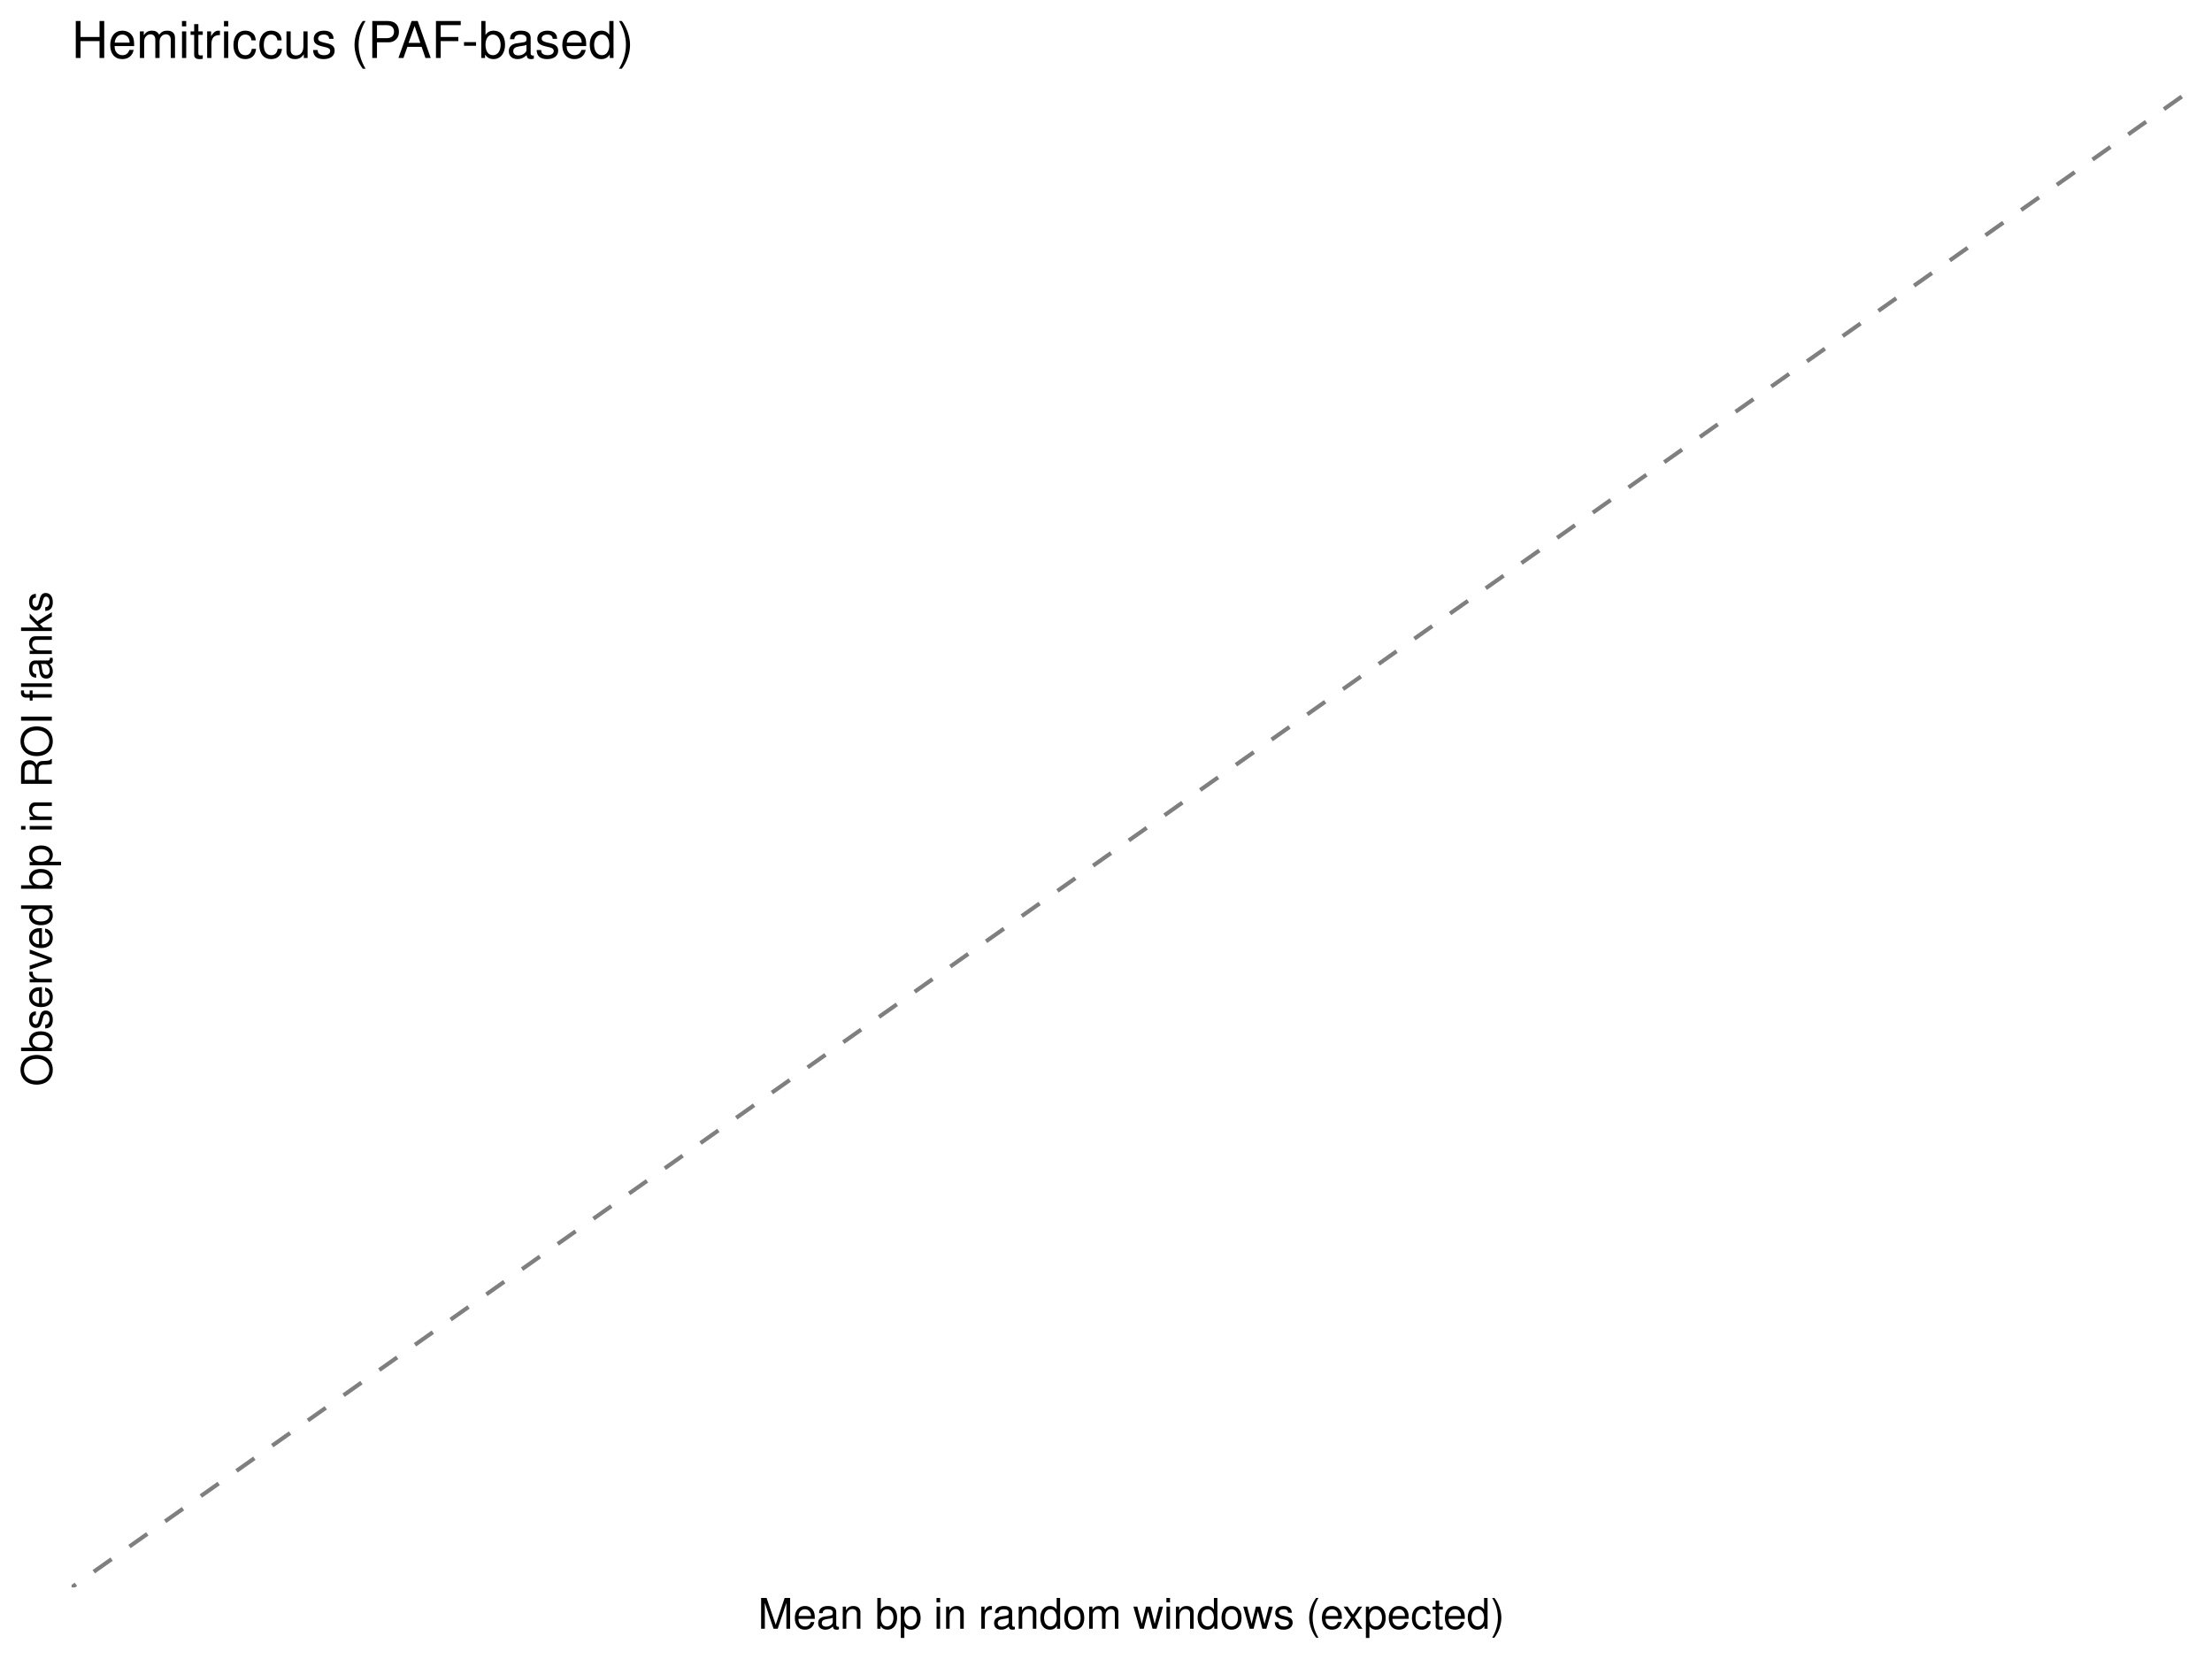
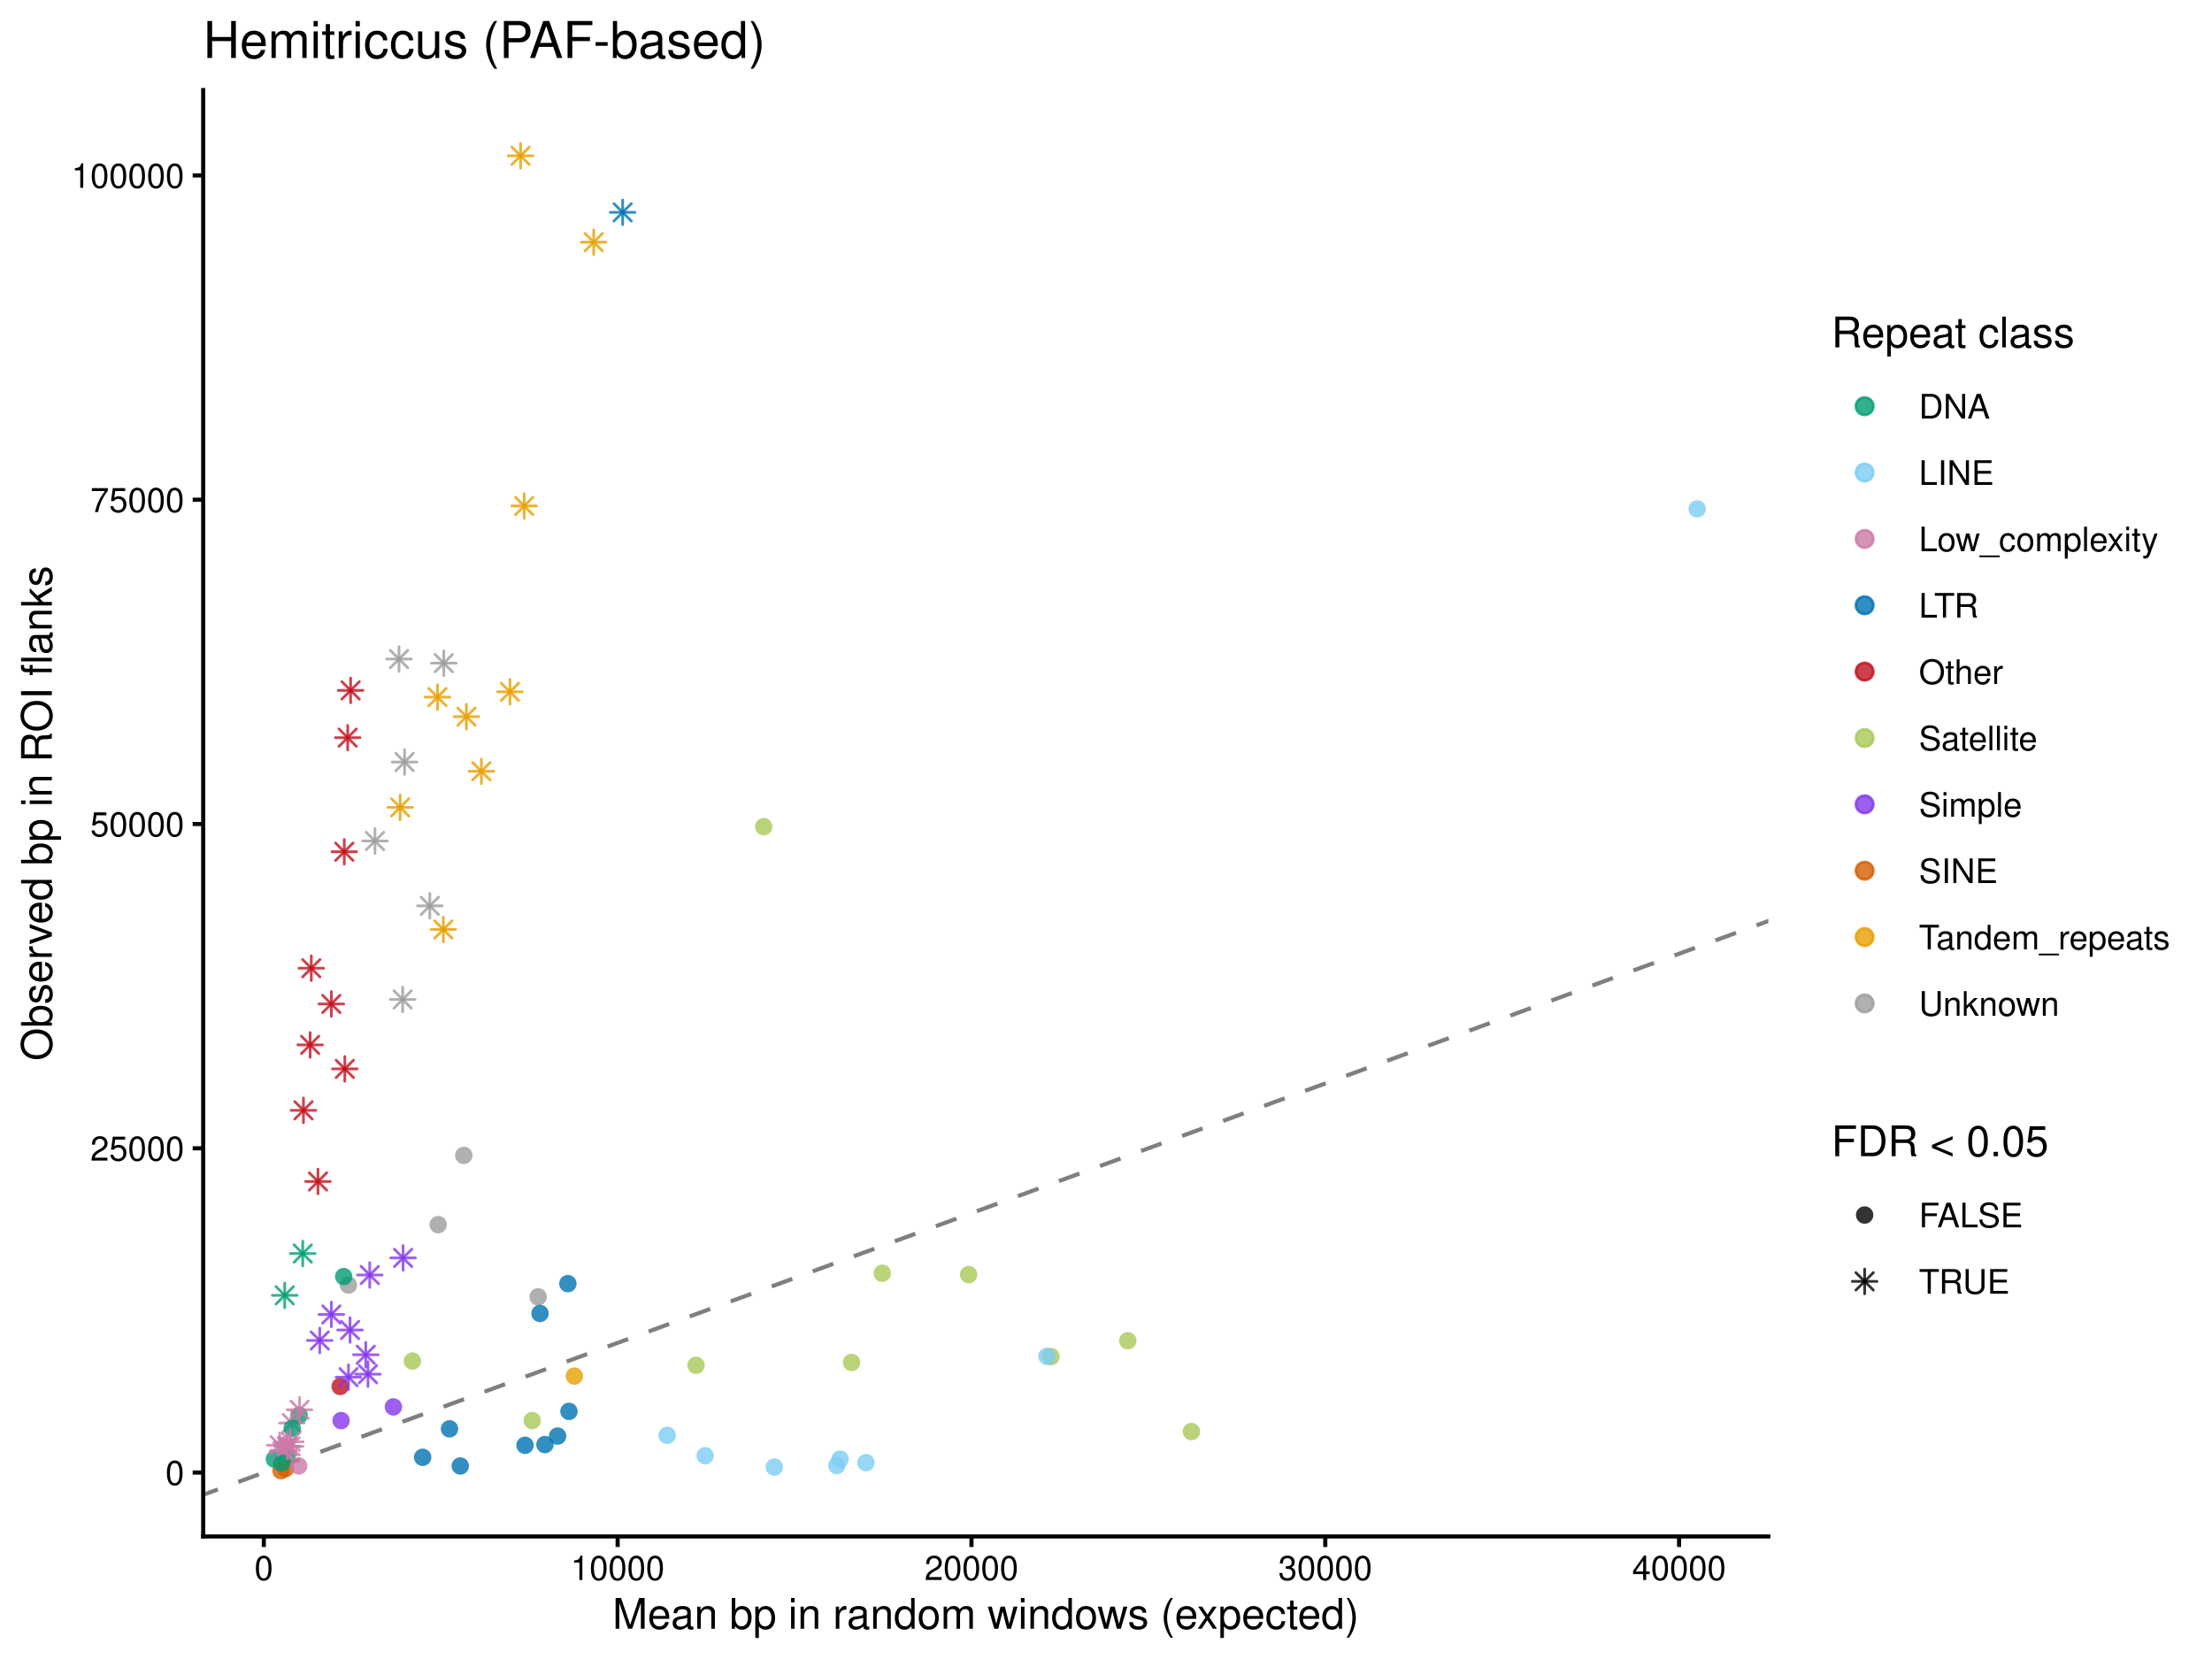
<svg xmlns="http://www.w3.org/2000/svg" width="576.00pt" height="432.00pt" viewBox="0 0 576.00 432.00">
  <g class="svglite">
    <defs>
      <style type="text/css">
    .svglite line, .svglite polyline, .svglite polygon, .svglite path, .svglite rect, .svglite circle {
      fill: none;
      stroke: #000000;
      stroke-linecap: round;
      stroke-linejoin: round;
      stroke-miterlimit: 10.00;
    }
    .svglite text {
      white-space: pre;
    }
    .svglite g.glyphgroup path {
      fill: inherit;
      stroke: none;
    }
  </style>
    </defs>
    <rect width="100%" height="100%" style="stroke: none; fill: #FFFFFF;" />
    <defs>
      <clipPath id="cpMC4wMHw1NzYuMDB8MC4wMHw0MzIuMDA=">
        <rect x="0.00" y="0.00" width="576.00" height="432.00" />
      </clipPath>
    </defs>
    <g clip-path="url(#cpMC4wMHw1NzYuMDB8MC4wMHw0MzIuMDA=)">
      <rect x="0.00" y="0.00" width="576.00" height="432.00" style="stroke-width: 1.07; stroke: #FFFFFF; fill: #FFFFFF;" />
    </g>
    <defs>
-       <clipPath id="cpMTguNjR8NTcwLjUyfDIzLjQ1fDQxMy4zNg==">
-         <rect x="18.64" y="23.45" width="551.88" height="389.91" />
+       <clipPath id="cpNTIuOTF8NDYwLjQ3fDIzLjQ1fDQwMC4wOQ==">
+         <rect x="52.91" y="23.45" width="407.56" height="376.64" />
      </clipPath>
    </defs>
-     <g clip-path="url(#cpMTguNjR8NTcwLjUyfDIzLjQ1fDQxMy4zNg==)">
-       <rect x="18.64" y="23.45" width="551.88" height="389.91" style="stroke-width: 1.07; stroke: none; fill: #FFFFFF;" />
-       <line x1="-533.25" y1="803.27" x2="1122.40" y2="-366.46" style="stroke-width: 1.07; stroke: #7F7F7F; stroke-dasharray: 5.69,5.69; stroke-linecap: butt;" />
+     <g clip-path="url(#cpNTIuOTF8NDYwLjQ3fDIzLjQ1fDQwMC4wOQ==)">
+       <rect x="52.91" y="23.45" width="407.56" height="376.64" style="stroke-width: 1.07; stroke: none; fill: #FFFFFF;" />
+       <line x1="-354.64" y1="538.65" x2="868.02" y2="90.42" style="stroke-width: 1.07; stroke: #7F7F7F; stroke-dasharray: 5.69,5.69; stroke-linecap: butt;" />
+       <circle cx="77.89" cy="368.55" r="2.27" style="stroke-width: 0.71; stroke: none; fill: #009E73; fill-opacity: 0.80;" />
+       <circle cx="225.50" cy="380.88" r="2.27" style="stroke-width: 0.71; stroke: none; fill: #7CCDF4; fill-opacity: 0.80;" />
+       <circle cx="136.72" cy="376.35" r="2.27" style="stroke-width: 0.71; stroke: none; fill: #0072B2; fill-opacity: 0.80;" />
+       <line x1="73.71" y1="372.82" x2="78.26" y2="368.27" style="stroke-width: 0.71; stroke: #CC79A7; stroke-opacity: 0.80;" />
+       <line x1="73.71" y1="368.27" x2="78.26" y2="372.82" style="stroke-width: 0.71; stroke: #CC79A7; stroke-opacity: 0.80;" />
+       <line x1="72.77" y1="370.54" x2="79.21" y2="370.54" style="stroke-width: 0.71; stroke: #CC79A7; stroke-opacity: 0.80;" />
+       <line x1="75.99" y1="373.76" x2="75.99" y2="367.32" style="stroke-width: 0.71; stroke: #CC79A7; stroke-opacity: 0.80;" />
+       <line x1="88.26" y1="194.36" x2="92.81" y2="189.81" style="stroke-width: 0.71; stroke: #C1121F; stroke-opacity: 0.80;" />
+       <line x1="88.26" y1="189.81" x2="92.81" y2="194.36" style="stroke-width: 0.71; stroke: #C1121F; stroke-opacity: 0.80;" />
+       <line x1="87.32" y1="192.09" x2="93.75" y2="192.09" style="stroke-width: 0.71; stroke: #C1121F; stroke-opacity: 0.80;" />
+       <line x1="90.54" y1="195.30" x2="90.54" y2="188.87" style="stroke-width: 0.71; stroke: #C1121F; stroke-opacity: 0.80;" />
+       <circle cx="273.68" cy="353.25" r="2.27" style="stroke-width: 0.71; stroke: none; fill: #A7C957; fill-opacity: 0.80;" />
+       <line x1="94.01" y1="334.28" x2="98.56" y2="329.73" style="stroke-width: 0.71; stroke: #8338EC; stroke-opacity: 0.80;" />
+       <line x1="94.01" y1="329.73" x2="98.56" y2="334.28" style="stroke-width: 0.71; stroke: #8338EC; stroke-opacity: 0.80;" />
+       <line x1="93.06" y1="332.01" x2="99.50" y2="332.01" style="stroke-width: 0.71; stroke: #8338EC; stroke-opacity: 0.80;" />
+       <line x1="96.28" y1="335.23" x2="96.28" y2="328.79" style="stroke-width: 0.71; stroke: #8338EC; stroke-opacity: 0.80;" />
+       <line x1="133.29" y1="42.85" x2="137.84" y2="38.30" style="stroke-width: 0.71; stroke: #E69F00; stroke-opacity: 0.80;" />
+       <line x1="133.29" y1="38.30" x2="137.84" y2="42.85" style="stroke-width: 0.71; stroke: #E69F00; stroke-opacity: 0.80;" />
+       <line x1="132.35" y1="40.57" x2="138.78" y2="40.57" style="stroke-width: 0.71; stroke: #E69F00; stroke-opacity: 0.80;" />
+       <line x1="135.56" y1="43.79" x2="135.56" y2="37.35" style="stroke-width: 0.71; stroke: #E69F00; stroke-opacity: 0.80;" />
+       <line x1="109.64" y1="238.16" x2="114.19" y2="233.61" style="stroke-width: 0.71; stroke: #9B9C9B; stroke-opacity: 0.80;" />
+       <line x1="109.64" y1="233.61" x2="114.19" y2="238.16" style="stroke-width: 0.71; stroke: #9B9C9B; stroke-opacity: 0.80;" />
+       <line x1="108.70" y1="235.89" x2="115.13" y2="235.89" style="stroke-width: 0.71; stroke: #9B9C9B; stroke-opacity: 0.80;" />
+       <line x1="111.92" y1="239.10" x2="111.92" y2="232.67" style="stroke-width: 0.71; stroke: #9B9C9B; stroke-opacity: 0.80;" />
+       <circle cx="71.44" cy="379.95" r="2.27" style="stroke-width: 0.71; stroke: none; fill: #009E73; fill-opacity: 0.80;" />
+       <circle cx="173.72" cy="373.77" r="2.27" style="stroke-width: 0.71; stroke: none; fill: #7CCDF4; fill-opacity: 0.80;" />
+       <circle cx="117.05" cy="372.07" r="2.27" style="stroke-width: 0.71; stroke: none; fill: #0072B2; fill-opacity: 0.80;" />
+       <line x1="71.25" y1="380.17" x2="75.79" y2="375.62" style="stroke-width: 0.71; stroke: #CC79A7; stroke-opacity: 0.80;" />
+       <line x1="71.25" y1="375.62" x2="75.79" y2="380.17" style="stroke-width: 0.71; stroke: #CC79A7; stroke-opacity: 0.80;" />
+       <line x1="70.30" y1="377.89" x2="76.74" y2="377.89" style="stroke-width: 0.71; stroke: #CC79A7; stroke-opacity: 0.80;" />
+       <line x1="73.52" y1="381.11" x2="73.52" y2="374.68" style="stroke-width: 0.71; stroke: #CC79A7; stroke-opacity: 0.80;" />
+       <line x1="78.48" y1="274.36" x2="83.03" y2="269.81" style="stroke-width: 0.71; stroke: #C1121F; stroke-opacity: 0.80;" />
+       <line x1="78.48" y1="269.81" x2="83.03" y2="274.36" style="stroke-width: 0.71; stroke: #C1121F; stroke-opacity: 0.80;" />
+       <line x1="77.54" y1="272.09" x2="83.97" y2="272.09" style="stroke-width: 0.71; stroke: #C1121F; stroke-opacity: 0.80;" />
+       <line x1="80.76" y1="275.31" x2="80.76" y2="268.87" style="stroke-width: 0.71; stroke: #C1121F; stroke-opacity: 0.80;" />
+       <circle cx="181.24" cy="355.52" r="2.27" style="stroke-width: 0.71; stroke: none; fill: #A7C957; fill-opacity: 0.80;" />
+       <line x1="84.01" y1="344.56" x2="88.56" y2="340.01" style="stroke-width: 0.71; stroke: #8338EC; stroke-opacity: 0.80;" />
+       <line x1="84.01" y1="340.01" x2="88.56" y2="344.56" style="stroke-width: 0.71; stroke: #8338EC; stroke-opacity: 0.80;" />
+       <line x1="83.07" y1="342.29" x2="89.50" y2="342.29" style="stroke-width: 0.71; stroke: #8338EC; stroke-opacity: 0.80;" />
+       <line x1="86.28" y1="345.50" x2="86.28" y2="339.07" style="stroke-width: 0.71; stroke: #8338EC; stroke-opacity: 0.80;" />
+       <line x1="111.64" y1="183.80" x2="116.19" y2="179.25" style="stroke-width: 0.71; stroke: #E69F00; stroke-opacity: 0.80;" />
+       <line x1="111.64" y1="179.25" x2="116.19" y2="183.80" style="stroke-width: 0.71; stroke: #E69F00; stroke-opacity: 0.80;" />
+       <line x1="110.70" y1="181.52" x2="117.13" y2="181.52" style="stroke-width: 0.71; stroke: #E69F00; stroke-opacity: 0.80;" />
+       <line x1="113.92" y1="184.74" x2="113.92" y2="178.31" style="stroke-width: 0.71; stroke: #E69F00; stroke-opacity: 0.80;" />
+       <circle cx="90.73" cy="334.62" r="2.27" style="stroke-width: 0.71; stroke: none; fill: #9B9C9B; fill-opacity: 0.80;" />
+       <circle cx="76.08" cy="371.91" r="2.27" style="stroke-width: 0.71; stroke: none; fill: #009E73; fill-opacity: 0.80;" />
+       <circle cx="217.90" cy="381.63" r="2.27" style="stroke-width: 0.71; stroke: none; fill: #7CCDF4; fill-opacity: 0.80;" />
+       <circle cx="145.20" cy="373.95" r="2.27" style="stroke-width: 0.71; stroke: none; fill: #0072B2; fill-opacity: 0.80;" />
+       <line x1="73.43" y1="377.71" x2="77.98" y2="373.16" style="stroke-width: 0.71; stroke: #CC79A7; stroke-opacity: 0.80;" />
+       <line x1="73.43" y1="373.16" x2="77.98" y2="377.71" style="stroke-width: 0.71; stroke: #CC79A7; stroke-opacity: 0.80;" />
+       <line x1="72.49" y1="375.43" x2="78.93" y2="375.43" style="stroke-width: 0.71; stroke: #CC79A7; stroke-opacity: 0.80;" />
+       <line x1="75.71" y1="378.65" x2="75.71" y2="372.21" style="stroke-width: 0.71; stroke: #CC79A7; stroke-opacity: 0.80;" />
+       <line x1="87.38" y1="224.07" x2="91.93" y2="219.52" style="stroke-width: 0.71; stroke: #C1121F; stroke-opacity: 0.80;" />
+       <line x1="87.38" y1="219.52" x2="91.93" y2="224.07" style="stroke-width: 0.71; stroke: #C1121F; stroke-opacity: 0.80;" />
+       <line x1="86.44" y1="221.79" x2="92.87" y2="221.79" style="stroke-width: 0.71; stroke: #C1121F; stroke-opacity: 0.80;" />
+       <line x1="89.65" y1="225.01" x2="89.65" y2="218.58" style="stroke-width: 0.71; stroke: #C1121F; stroke-opacity: 0.80;" />
+       <circle cx="252.23" cy="331.90" r="2.27" style="stroke-width: 0.71; stroke: none; fill: #A7C957; fill-opacity: 0.80;" />
+       <line x1="92.97" y1="355.05" x2="97.52" y2="350.50" style="stroke-width: 0.71; stroke: #8338EC; stroke-opacity: 0.80;" />
+       <line x1="92.97" y1="350.50" x2="97.52" y2="355.05" style="stroke-width: 0.71; stroke: #8338EC; stroke-opacity: 0.80;" />
+       <line x1="92.03" y1="352.77" x2="98.46" y2="352.77" style="stroke-width: 0.71; stroke: #8338EC; stroke-opacity: 0.80;" />
+       <line x1="95.24" y1="355.99" x2="95.24" y2="349.56" style="stroke-width: 0.71; stroke: #8338EC; stroke-opacity: 0.80;" />
+       <line x1="130.51" y1="182.42" x2="135.06" y2="177.87" style="stroke-width: 0.71; stroke: #E69F00; stroke-opacity: 0.80;" />
+       <line x1="130.51" y1="177.87" x2="135.06" y2="182.42" style="stroke-width: 0.71; stroke: #E69F00; stroke-opacity: 0.80;" />
+       <line x1="129.57" y1="180.14" x2="136.01" y2="180.14" style="stroke-width: 0.71; stroke: #E69F00; stroke-opacity: 0.80;" />
+       <line x1="132.79" y1="183.36" x2="132.79" y2="176.92" style="stroke-width: 0.71; stroke: #E69F00; stroke-opacity: 0.80;" />
+       <line x1="95.37" y1="221.26" x2="99.92" y2="216.72" style="stroke-width: 0.71; stroke: #9B9C9B; stroke-opacity: 0.80;" />
+       <line x1="95.37" y1="216.72" x2="99.92" y2="221.26" style="stroke-width: 0.71; stroke: #9B9C9B; stroke-opacity: 0.80;" />
+       <line x1="94.43" y1="218.99" x2="100.86" y2="218.99" style="stroke-width: 0.71; stroke: #9B9C9B; stroke-opacity: 0.80;" />
+       <line x1="97.65" y1="222.21" x2="97.65" y2="215.77" style="stroke-width: 0.71; stroke: #9B9C9B; stroke-opacity: 0.80;" />
+       <circle cx="110.06" cy="379.48" r="2.27" style="stroke-width: 0.71; stroke: none; fill: #0072B2; fill-opacity: 0.80;" />
+       <line x1="70.55" y1="378.61" x2="75.10" y2="374.06" style="stroke-width: 0.71; stroke: #CC79A7; stroke-opacity: 0.80;" />
+       <line x1="70.55" y1="374.06" x2="75.10" y2="378.61" style="stroke-width: 0.71; stroke: #CC79A7; stroke-opacity: 0.80;" />
+       <line x1="69.61" y1="376.34" x2="76.04" y2="376.34" style="stroke-width: 0.71; stroke: #CC79A7; stroke-opacity: 0.80;" />
+       <line x1="72.82" y1="379.55" x2="72.82" y2="373.12" style="stroke-width: 0.71; stroke: #CC79A7; stroke-opacity: 0.80;" />
+       <line x1="76.75" y1="291.40" x2="81.30" y2="286.85" style="stroke-width: 0.71; stroke: #C1121F; stroke-opacity: 0.80;" />
+       <line x1="76.75" y1="286.85" x2="81.30" y2="291.40" style="stroke-width: 0.71; stroke: #C1121F; stroke-opacity: 0.80;" />
+       <line x1="75.81" y1="289.13" x2="82.24" y2="289.13" style="stroke-width: 0.71; stroke: #C1121F; stroke-opacity: 0.80;" />
+       <line x1="79.02" y1="292.35" x2="79.02" y2="285.91" style="stroke-width: 0.71; stroke: #C1121F; stroke-opacity: 0.80;" />
+       <circle cx="107.38" cy="354.42" r="2.27" style="stroke-width: 0.71; stroke: none; fill: #A7C957; fill-opacity: 0.80;" />
+       <line x1="80.98" y1="351.33" x2="85.53" y2="346.78" style="stroke-width: 0.71; stroke: #8338EC; stroke-opacity: 0.80;" />
+       <line x1="80.98" y1="346.78" x2="85.53" y2="351.33" style="stroke-width: 0.71; stroke: #8338EC; stroke-opacity: 0.80;" />
+       <line x1="80.04" y1="349.06" x2="86.47" y2="349.06" style="stroke-width: 0.71; stroke: #8338EC; stroke-opacity: 0.80;" />
+       <line x1="83.26" y1="352.28" x2="83.26" y2="345.84" style="stroke-width: 0.71; stroke: #8338EC; stroke-opacity: 0.80;" />
+       <line x1="101.92" y1="212.52" x2="106.47" y2="207.97" style="stroke-width: 0.71; stroke: #E69F00; stroke-opacity: 0.80;" />
+       <line x1="101.92" y1="207.97" x2="106.47" y2="212.52" style="stroke-width: 0.71; stroke: #E69F00; stroke-opacity: 0.80;" />
+       <line x1="100.98" y1="210.25" x2="107.41" y2="210.25" style="stroke-width: 0.71; stroke: #E69F00; stroke-opacity: 0.80;" />
+       <line x1="104.19" y1="213.47" x2="104.19" y2="207.03" style="stroke-width: 0.71; stroke: #E69F00; stroke-opacity: 0.80;" />
+       <circle cx="120.77" cy="300.86" r="2.27" style="stroke-width: 0.71; stroke: none; fill: #9B9C9B; fill-opacity: 0.80;" />
+       <circle cx="74.71" cy="379.29" r="2.27" style="stroke-width: 0.71; stroke: none; fill: #009E73; fill-opacity: 0.80;" />
+       <circle cx="218.76" cy="379.95" r="2.27" style="stroke-width: 0.71; stroke: none; fill: #7CCDF4; fill-opacity: 0.80;" />
+       <circle cx="148.16" cy="367.52" r="2.27" style="stroke-width: 0.71; stroke: none; fill: #0072B2; fill-opacity: 0.80;" />
+       <line x1="73.40" y1="378.92" x2="77.95" y2="374.37" style="stroke-width: 0.71; stroke: #CC79A7; stroke-opacity: 0.80;" />
+       <line x1="73.40" y1="374.37" x2="77.95" y2="378.92" style="stroke-width: 0.71; stroke: #CC79A7; stroke-opacity: 0.80;" />
+       <line x1="72.46" y1="376.64" x2="78.89" y2="376.64" style="stroke-width: 0.71; stroke: #CC79A7; stroke-opacity: 0.80;" />
+       <line x1="75.67" y1="379.86" x2="75.67" y2="373.42" style="stroke-width: 0.71; stroke: #CC79A7; stroke-opacity: 0.80;" />
+       <line x1="89.03" y1="182.05" x2="93.58" y2="177.50" style="stroke-width: 0.71; stroke: #C1121F; stroke-opacity: 0.80;" />
+       <line x1="89.03" y1="177.50" x2="93.58" y2="182.05" style="stroke-width: 0.71; stroke: #C1121F; stroke-opacity: 0.80;" />
+       <line x1="88.08" y1="179.78" x2="94.52" y2="179.78" style="stroke-width: 0.71; stroke: #C1121F; stroke-opacity: 0.80;" />
+       <line x1="91.30" y1="182.99" x2="91.30" y2="176.56" style="stroke-width: 0.71; stroke: #C1121F; stroke-opacity: 0.80;" />
+       <circle cx="293.68" cy="349.12" r="2.27" style="stroke-width: 0.71; stroke: none; fill: #A7C957; fill-opacity: 0.80;" />
+       <line x1="93.55" y1="360.11" x2="98.10" y2="355.56" style="stroke-width: 0.71; stroke: #8338EC; stroke-opacity: 0.80;" />
+       <line x1="93.55" y1="355.56" x2="98.10" y2="360.11" style="stroke-width: 0.71; stroke: #8338EC; stroke-opacity: 0.80;" />
+       <line x1="92.60" y1="357.83" x2="99.04" y2="357.83" style="stroke-width: 0.71; stroke: #8338EC; stroke-opacity: 0.80;" />
+       <line x1="95.82" y1="361.05" x2="95.82" y2="354.61" style="stroke-width: 0.71; stroke: #8338EC; stroke-opacity: 0.80;" />
+       <line x1="134.23" y1="134.03" x2="138.78" y2="129.48" style="stroke-width: 0.71; stroke: #E69F00; stroke-opacity: 0.80;" />
+       <line x1="134.23" y1="129.48" x2="138.78" y2="134.03" style="stroke-width: 0.71; stroke: #E69F00; stroke-opacity: 0.80;" />
+       <line x1="133.28" y1="131.75" x2="139.72" y2="131.75" style="stroke-width: 0.71; stroke: #E69F00; stroke-opacity: 0.80;" />
+       <line x1="136.50" y1="134.97" x2="136.50" y2="128.54" style="stroke-width: 0.71; stroke: #E69F00; stroke-opacity: 0.80;" />
+       <line x1="102.57" y1="262.54" x2="107.12" y2="257.99" style="stroke-width: 0.71; stroke: #9B9C9B; stroke-opacity: 0.80;" />
+       <line x1="102.57" y1="257.99" x2="107.12" y2="262.54" style="stroke-width: 0.71; stroke: #9B9C9B; stroke-opacity: 0.80;" />
+       <line x1="101.63" y1="260.26" x2="108.06" y2="260.26" style="stroke-width: 0.71; stroke: #9B9C9B; stroke-opacity: 0.80;" />
+       <line x1="104.85" y1="263.48" x2="104.85" y2="257.05" style="stroke-width: 0.71; stroke: #9B9C9B; stroke-opacity: 0.80;" />
+       <circle cx="89.50" cy="332.42" r="2.27" style="stroke-width: 0.71; stroke: none; fill: #009E73; fill-opacity: 0.80;" />
+       <circle cx="272.62" cy="353.18" r="2.27" style="stroke-width: 0.71; stroke: none; fill: #7CCDF4; fill-opacity: 0.80;" />
+       <circle cx="147.87" cy="334.25" r="2.27" style="stroke-width: 0.71; stroke: none; fill: #0072B2; fill-opacity: 0.80;" />
+       <line x1="75.73" y1="369.37" x2="80.28" y2="364.82" style="stroke-width: 0.71; stroke: #CC79A7; stroke-opacity: 0.80;" />
+       <line x1="75.73" y1="364.82" x2="80.28" y2="369.37" style="stroke-width: 0.71; stroke: #CC79A7; stroke-opacity: 0.80;" />
+       <line x1="74.79" y1="367.10" x2="81.22" y2="367.10" style="stroke-width: 0.71; stroke: #CC79A7; stroke-opacity: 0.80;" />
+       <line x1="78.00" y1="370.32" x2="78.00" y2="363.88" style="stroke-width: 0.71; stroke: #CC79A7; stroke-opacity: 0.80;" />
+       <line x1="87.51" y1="280.61" x2="92.06" y2="276.06" style="stroke-width: 0.71; stroke: #C1121F; stroke-opacity: 0.80;" />
+       <line x1="87.51" y1="276.06" x2="92.06" y2="280.61" style="stroke-width: 0.71; stroke: #C1121F; stroke-opacity: 0.80;" />
+       <line x1="86.57" y1="278.33" x2="93.00" y2="278.33" style="stroke-width: 0.71; stroke: #C1121F; stroke-opacity: 0.80;" />
+       <line x1="89.79" y1="281.55" x2="89.79" y2="275.12" style="stroke-width: 0.71; stroke: #C1121F; stroke-opacity: 0.80;" />
+       <circle cx="74.39" cy="382.40" r="2.27" style="stroke-width: 0.71; stroke: none; fill: #D55E00; fill-opacity: 0.80;" />
+       <circle cx="310.24" cy="372.77" r="2.27" style="stroke-width: 0.71; stroke: none; fill: #A7C957; fill-opacity: 0.80;" />
+       <line x1="102.69" y1="329.83" x2="107.24" y2="325.28" style="stroke-width: 0.71; stroke: #8338EC; stroke-opacity: 0.80;" />
+       <line x1="102.69" y1="325.28" x2="107.24" y2="329.83" style="stroke-width: 0.71; stroke: #8338EC; stroke-opacity: 0.80;" />
+       <line x1="101.74" y1="327.55" x2="108.18" y2="327.55" style="stroke-width: 0.71; stroke: #8338EC; stroke-opacity: 0.80;" />
+       <line x1="104.96" y1="330.77" x2="104.96" y2="324.34" style="stroke-width: 0.71; stroke: #8338EC; stroke-opacity: 0.80;" />
+       <line x1="152.32" y1="65.34" x2="156.87" y2="60.79" style="stroke-width: 0.71; stroke: #E69F00; stroke-opacity: 0.80;" />
+       <line x1="152.32" y1="60.79" x2="156.87" y2="65.34" style="stroke-width: 0.71; stroke: #E69F00; stroke-opacity: 0.80;" />
+       <line x1="151.38" y1="63.06" x2="157.81" y2="63.06" style="stroke-width: 0.71; stroke: #E69F00; stroke-opacity: 0.80;" />
+       <line x1="154.60" y1="66.28" x2="154.60" y2="59.84" style="stroke-width: 0.71; stroke: #E69F00; stroke-opacity: 0.80;" />
+       <circle cx="114.09" cy="318.90" r="2.27" style="stroke-width: 0.71; stroke: none; fill: #9B9C9B; fill-opacity: 0.80;" />
+       <line x1="71.87" y1="339.58" x2="76.42" y2="335.03" style="stroke-width: 0.71; stroke: #009E73; stroke-opacity: 0.80;" />
+       <line x1="71.87" y1="335.03" x2="76.42" y2="339.58" style="stroke-width: 0.71; stroke: #009E73; stroke-opacity: 0.80;" />
+       <line x1="70.93" y1="337.31" x2="77.36" y2="337.31" style="stroke-width: 0.71; stroke: #009E73; stroke-opacity: 0.80;" />
+       <line x1="74.14" y1="340.52" x2="74.14" y2="334.09" style="stroke-width: 0.71; stroke: #009E73; stroke-opacity: 0.80;" />
+       <circle cx="183.63" cy="379.06" r="2.27" style="stroke-width: 0.71; stroke: none; fill: #7CCDF4; fill-opacity: 0.80;" />
+       <circle cx="119.85" cy="381.74" r="2.27" style="stroke-width: 0.71; stroke: none; fill: #0072B2; fill-opacity: 0.80;" />
+       <line x1="71.62" y1="379.91" x2="76.17" y2="375.36" style="stroke-width: 0.71; stroke: #CC79A7; stroke-opacity: 0.80;" />
+       <line x1="71.62" y1="375.36" x2="76.17" y2="379.91" style="stroke-width: 0.71; stroke: #CC79A7; stroke-opacity: 0.80;" />
+       <line x1="70.68" y1="377.63" x2="77.11" y2="377.63" style="stroke-width: 0.71; stroke: #CC79A7; stroke-opacity: 0.80;" />
+       <line x1="73.89" y1="380.85" x2="73.89" y2="374.42" style="stroke-width: 0.71; stroke: #CC79A7; stroke-opacity: 0.80;" />
+       <line x1="80.53" y1="309.93" x2="85.08" y2="305.38" style="stroke-width: 0.71; stroke: #C1121F; stroke-opacity: 0.80;" />
+       <line x1="80.53" y1="305.38" x2="85.08" y2="309.93" style="stroke-width: 0.71; stroke: #C1121F; stroke-opacity: 0.80;" />
+       <line x1="79.58" y1="307.66" x2="86.02" y2="307.66" style="stroke-width: 0.71; stroke: #C1121F; stroke-opacity: 0.80;" />
+       <line x1="82.80" y1="310.87" x2="82.80" y2="304.44" style="stroke-width: 0.71; stroke: #C1121F; stroke-opacity: 0.80;" />
+       <circle cx="138.58" cy="369.91" r="2.27" style="stroke-width: 0.71; stroke: none; fill: #A7C957; fill-opacity: 0.80;" />
+       <circle cx="88.82" cy="369.92" r="2.27" style="stroke-width: 0.71; stroke: none; fill: #8338EC; fill-opacity: 0.80;" />
+       <line x1="113.17" y1="244.31" x2="117.72" y2="239.76" style="stroke-width: 0.71; stroke: #E69F00; stroke-opacity: 0.80;" />
+       <line x1="113.17" y1="239.76" x2="117.72" y2="244.31" style="stroke-width: 0.71; stroke: #E69F00; stroke-opacity: 0.80;" />
+       <line x1="112.23" y1="242.03" x2="118.66" y2="242.03" style="stroke-width: 0.71; stroke: #E69F00; stroke-opacity: 0.80;" />
+       <line x1="115.45" y1="245.25" x2="115.45" y2="238.82" style="stroke-width: 0.71; stroke: #E69F00; stroke-opacity: 0.80;" />
+       <circle cx="140.13" cy="337.69" r="2.27" style="stroke-width: 0.71; stroke: none; fill: #9B9C9B; fill-opacity: 0.80;" />
+       <line x1="76.56" y1="328.69" x2="81.11" y2="324.14" style="stroke-width: 0.71; stroke: #009E73; stroke-opacity: 0.80;" />
+       <line x1="76.56" y1="324.14" x2="81.11" y2="328.69" style="stroke-width: 0.71; stroke: #009E73; stroke-opacity: 0.80;" />
+       <line x1="75.62" y1="326.41" x2="82.05" y2="326.41" style="stroke-width: 0.71; stroke: #009E73; stroke-opacity: 0.80;" />
+       <line x1="78.83" y1="329.63" x2="78.83" y2="323.20" style="stroke-width: 0.71; stroke: #009E73; stroke-opacity: 0.80;" />
+       <circle cx="441.94" cy="132.52" r="2.27" style="stroke-width: 0.71; stroke: none; fill: #7CCDF4; fill-opacity: 0.80;" />
+       <line x1="159.86" y1="57.57" x2="164.41" y2="53.02" style="stroke-width: 0.71; stroke: #0072B2; stroke-opacity: 0.80;" />
+       <line x1="159.86" y1="53.02" x2="164.41" y2="57.57" style="stroke-width: 0.71; stroke: #0072B2; stroke-opacity: 0.80;" />
+       <line x1="158.92" y1="55.29" x2="165.35" y2="55.29" style="stroke-width: 0.71; stroke: #0072B2; stroke-opacity: 0.80;" />
+       <line x1="162.14" y1="58.51" x2="162.14" y2="52.08" style="stroke-width: 0.71; stroke: #0072B2; stroke-opacity: 0.80;" />
+       <circle cx="77.79" cy="381.73" r="2.27" style="stroke-width: 0.71; stroke: none; fill: #CC79A7; fill-opacity: 0.80;" />
+       <circle cx="88.58" cy="361.04" r="2.27" style="stroke-width: 0.71; stroke: none; fill: #C1121F; fill-opacity: 0.80;" />
+       <circle cx="73.17" cy="382.97" r="2.27" style="stroke-width: 0.71; stroke: none; fill: #D55E00; fill-opacity: 0.80;" />
+       <circle cx="198.86" cy="215.26" r="2.27" style="stroke-width: 0.71; stroke: none; fill: #A7C957; fill-opacity: 0.80;" />
+       <circle cx="102.44" cy="366.35" r="2.27" style="stroke-width: 0.71; stroke: none; fill: #8338EC; fill-opacity: 0.80;" />
+       <circle cx="149.56" cy="358.32" r="2.27" style="stroke-width: 0.71; stroke: none; fill: #E69F00; fill-opacity: 0.80;" />
+       <line x1="101.63" y1="173.89" x2="106.18" y2="169.34" style="stroke-width: 0.71; stroke: #9B9C9B; stroke-opacity: 0.80;" />
+       <line x1="101.63" y1="169.34" x2="106.18" y2="173.89" style="stroke-width: 0.71; stroke: #9B9C9B; stroke-opacity: 0.80;" />
+       <line x1="100.68" y1="171.62" x2="107.12" y2="171.62" style="stroke-width: 0.71; stroke: #9B9C9B; stroke-opacity: 0.80;" />
+       <line x1="103.90" y1="174.84" x2="103.90" y2="168.40" style="stroke-width: 0.71; stroke: #9B9C9B; stroke-opacity: 0.80;" />
+       <circle cx="201.63" cy="382.02" r="2.27" style="stroke-width: 0.71; stroke: none; fill: #7CCDF4; fill-opacity: 0.80;" />
+       <circle cx="141.90" cy="376.16" r="2.27" style="stroke-width: 0.71; stroke: none; fill: #0072B2; fill-opacity: 0.80;" />
+       <line x1="72.45" y1="378.88" x2="77.00" y2="374.33" style="stroke-width: 0.71; stroke: #CC79A7; stroke-opacity: 0.80;" />
+       <line x1="72.45" y1="374.33" x2="77.00" y2="378.88" style="stroke-width: 0.71; stroke: #CC79A7; stroke-opacity: 0.80;" />
+       <line x1="71.51" y1="376.60" x2="77.95" y2="376.60" style="stroke-width: 0.71; stroke: #CC79A7; stroke-opacity: 0.80;" />
+       <line x1="74.73" y1="379.82" x2="74.73" y2="373.39" style="stroke-width: 0.71; stroke: #CC79A7; stroke-opacity: 0.80;" />
+       <line x1="84.00" y1="263.70" x2="88.55" y2="259.15" style="stroke-width: 0.71; stroke: #C1121F; stroke-opacity: 0.80;" />
+       <line x1="84.00" y1="259.15" x2="88.55" y2="263.70" style="stroke-width: 0.71; stroke: #C1121F; stroke-opacity: 0.80;" />
+       <line x1="83.06" y1="261.43" x2="89.49" y2="261.43" style="stroke-width: 0.71; stroke: #C1121F; stroke-opacity: 0.80;" />
+       <line x1="86.28" y1="264.65" x2="86.28" y2="258.21" style="stroke-width: 0.71; stroke: #C1121F; stroke-opacity: 0.80;" />
+       <circle cx="229.73" cy="331.55" r="2.27" style="stroke-width: 0.71; stroke: none; fill: #A7C957; fill-opacity: 0.80;" />
+       <line x1="88.87" y1="348.61" x2="93.42" y2="344.06" style="stroke-width: 0.71; stroke: #8338EC; stroke-opacity: 0.80;" />
+       <line x1="88.87" y1="344.06" x2="93.42" y2="348.61" style="stroke-width: 0.71; stroke: #8338EC; stroke-opacity: 0.80;" />
+       <line x1="87.93" y1="346.33" x2="94.37" y2="346.33" style="stroke-width: 0.71; stroke: #8338EC; stroke-opacity: 0.80;" />
+       <line x1="91.15" y1="349.55" x2="91.15" y2="343.12" style="stroke-width: 0.71; stroke: #8338EC; stroke-opacity: 0.80;" />
+       <line x1="123.07" y1="203.11" x2="127.62" y2="198.56" style="stroke-width: 0.71; stroke: #E69F00; stroke-opacity: 0.80;" />
+       <line x1="123.07" y1="198.56" x2="127.62" y2="203.11" style="stroke-width: 0.71; stroke: #E69F00; stroke-opacity: 0.80;" />
+       <line x1="122.13" y1="200.84" x2="128.57" y2="200.84" style="stroke-width: 0.71; stroke: #E69F00; stroke-opacity: 0.80;" />
+       <line x1="125.35" y1="204.06" x2="125.35" y2="197.62" style="stroke-width: 0.71; stroke: #E69F00; stroke-opacity: 0.80;" />
+       <line x1="113.28" y1="174.96" x2="117.83" y2="170.41" style="stroke-width: 0.71; stroke: #9B9C9B; stroke-opacity: 0.80;" />
+       <line x1="113.28" y1="170.41" x2="117.83" y2="174.96" style="stroke-width: 0.71; stroke: #9B9C9B; stroke-opacity: 0.80;" />
+       <line x1="112.34" y1="172.68" x2="118.78" y2="172.68" style="stroke-width: 0.71; stroke: #9B9C9B; stroke-opacity: 0.80;" />
+       <line x1="115.56" y1="175.90" x2="115.56" y2="169.46" style="stroke-width: 0.71; stroke: #9B9C9B; stroke-opacity: 0.80;" />
+       <circle cx="73.31" cy="381.01" r="2.27" style="stroke-width: 0.71; stroke: none; fill: #009E73; fill-opacity: 0.80;" />
+       <circle cx="140.61" cy="342.02" r="2.27" style="stroke-width: 0.71; stroke: none; fill: #0072B2; fill-opacity: 0.80;" />
+       <line x1="72.56" y1="378.95" x2="77.11" y2="374.40" style="stroke-width: 0.71; stroke: #CC79A7; stroke-opacity: 0.80;" />
+       <line x1="72.56" y1="374.40" x2="77.11" y2="378.95" style="stroke-width: 0.71; stroke: #CC79A7; stroke-opacity: 0.80;" />
+       <line x1="71.62" y1="376.67" x2="78.05" y2="376.67" style="stroke-width: 0.71; stroke: #CC79A7; stroke-opacity: 0.80;" />
+       <line x1="74.83" y1="379.89" x2="74.83" y2="373.46" style="stroke-width: 0.71; stroke: #CC79A7; stroke-opacity: 0.80;" />
+       <line x1="78.78" y1="254.40" x2="83.33" y2="249.85" style="stroke-width: 0.71; stroke: #C1121F; stroke-opacity: 0.80;" />
+       <line x1="78.78" y1="249.85" x2="83.33" y2="254.40" style="stroke-width: 0.71; stroke: #C1121F; stroke-opacity: 0.80;" />
+       <line x1="77.84" y1="252.12" x2="84.28" y2="252.12" style="stroke-width: 0.71; stroke: #C1121F; stroke-opacity: 0.80;" />
+       <line x1="81.06" y1="255.34" x2="81.06" y2="248.90" style="stroke-width: 0.71; stroke: #C1121F; stroke-opacity: 0.80;" />
+       <circle cx="221.75" cy="354.78" r="2.27" style="stroke-width: 0.71; stroke: none; fill: #A7C957; fill-opacity: 0.80;" />
+       <line x1="88.47" y1="360.88" x2="93.02" y2="356.33" style="stroke-width: 0.71; stroke: #8338EC; stroke-opacity: 0.80;" />
+       <line x1="88.47" y1="356.33" x2="93.02" y2="360.88" style="stroke-width: 0.71; stroke: #8338EC; stroke-opacity: 0.80;" />
+       <line x1="87.52" y1="358.60" x2="93.96" y2="358.60" style="stroke-width: 0.71; stroke: #8338EC; stroke-opacity: 0.80;" />
+       <line x1="90.74" y1="361.82" x2="90.74" y2="355.39" style="stroke-width: 0.71; stroke: #8338EC; stroke-opacity: 0.80;" />
+       <line x1="119.19" y1="188.89" x2="123.74" y2="184.34" style="stroke-width: 0.71; stroke: #E69F00; stroke-opacity: 0.80;" />
+       <line x1="119.19" y1="184.34" x2="123.74" y2="188.89" style="stroke-width: 0.71; stroke: #E69F00; stroke-opacity: 0.80;" />
+       <line x1="118.24" y1="186.61" x2="124.68" y2="186.61" style="stroke-width: 0.71; stroke: #E69F00; stroke-opacity: 0.80;" />
+       <line x1="121.46" y1="189.83" x2="121.46" y2="183.40" style="stroke-width: 0.71; stroke: #E69F00; stroke-opacity: 0.80;" />
+       <line x1="103.07" y1="200.71" x2="107.62" y2="196.16" style="stroke-width: 0.71; stroke: #9B9C9B; stroke-opacity: 0.80;" />
+       <line x1="103.07" y1="196.16" x2="107.62" y2="200.71" style="stroke-width: 0.71; stroke: #9B9C9B; stroke-opacity: 0.80;" />
+       <line x1="102.13" y1="198.43" x2="108.56" y2="198.43" style="stroke-width: 0.71; stroke: #9B9C9B; stroke-opacity: 0.80;" />
+       <line x1="105.35" y1="201.65" x2="105.35" y2="195.21" style="stroke-width: 0.71; stroke: #9B9C9B; stroke-opacity: 0.80;" />
    </g>
    <g clip-path="url(#cpMC4wMHw1NzYuMDB8MC4wMHw0MzIuMDA=)">
-       <text x="294.58" y="424.12" text-anchor="middle" style="font-size: 11.00px; font-family: &quot;Nimbus Sans&quot;;" textLength="194.28px" lengthAdjust="spacingAndGlyphs">Mean bp in random windows (expected)</text>
-       <text transform="translate(13.50,218.41) rotate(-90)" text-anchor="middle" style="font-size: 11.00px; font-family: &quot;Nimbus Sans&quot;;" textLength="128.91px" lengthAdjust="spacingAndGlyphs">Observed bp in ROI flanks</text>
-       <text x="18.64" y="15.09" style="font-size: 13.20px; font-family: &quot;Nimbus Sans&quot;;" textLength="146.28px" lengthAdjust="spacingAndGlyphs">Hemitriccus (PAF-based)</text>
+       <polyline points="52.91,400.09 52.91,23.45 " style="stroke-width: 1.07; stroke-linecap: square;" />
+       <text x="47.98" y="386.66" text-anchor="end" style="font-size: 8.80px; font-family: &quot;Nimbus Sans&quot;;" textLength="4.89px" lengthAdjust="spacingAndGlyphs">0</text>
+       <text x="47.98" y="302.22" text-anchor="end" style="font-size: 8.80px; font-family: &quot;Nimbus Sans&quot;;" textLength="24.45px" lengthAdjust="spacingAndGlyphs">25000</text>
+       <text x="47.98" y="217.78" text-anchor="end" style="font-size: 8.80px; font-family: &quot;Nimbus Sans&quot;;" textLength="24.45px" lengthAdjust="spacingAndGlyphs">50000</text>
+       <text x="47.98" y="133.34" text-anchor="end" style="font-size: 8.80px; font-family: &quot;Nimbus Sans&quot;;" textLength="24.45px" lengthAdjust="spacingAndGlyphs">75000</text>
+       <text x="47.98" y="48.90" text-anchor="end" style="font-size: 8.80px; font-family: &quot;Nimbus Sans&quot;;" textLength="29.34px" lengthAdjust="spacingAndGlyphs">100000</text>
+       <polyline points="50.17,383.45 52.91,383.45 " style="stroke-width: 1.07; stroke-linecap: butt;" />
+       <polyline points="50.17,299.01 52.91,299.01 " style="stroke-width: 1.07; stroke-linecap: butt;" />
+       <polyline points="50.17,214.57 52.91,214.57 " style="stroke-width: 1.07; stroke-linecap: butt;" />
+       <polyline points="50.17,130.13 52.91,130.13 " style="stroke-width: 1.07; stroke-linecap: butt;" />
+       <polyline points="50.17,45.69 52.91,45.69 " style="stroke-width: 1.07; stroke-linecap: butt;" />
+       <polyline points="52.91,400.09 460.47,400.09 " style="stroke-width: 1.07; stroke-linecap: square;" />
+       <polyline points="68.70,402.83 68.70,400.09 " style="stroke-width: 1.07; stroke-linecap: butt;" />
+       <polyline points="160.83,402.83 160.83,400.09 " style="stroke-width: 1.07; stroke-linecap: butt;" />
+       <polyline points="252.97,402.83 252.97,400.09 " style="stroke-width: 1.07; stroke-linecap: butt;" />
+       <polyline points="345.10,402.83 345.10,400.09 " style="stroke-width: 1.07; stroke-linecap: butt;" />
+       <polyline points="437.23,402.83 437.23,400.09 " style="stroke-width: 1.07; stroke-linecap: butt;" />
+       <text x="68.70" y="411.44" text-anchor="middle" style="font-size: 8.80px; font-family: &quot;Nimbus Sans&quot;;" textLength="4.89px" lengthAdjust="spacingAndGlyphs">0</text>
+       <text x="160.83" y="411.44" text-anchor="middle" style="font-size: 8.80px; font-family: &quot;Nimbus Sans&quot;;" textLength="24.45px" lengthAdjust="spacingAndGlyphs">10000</text>
+       <text x="252.97" y="411.44" text-anchor="middle" style="font-size: 8.80px; font-family: &quot;Nimbus Sans&quot;;" textLength="24.45px" lengthAdjust="spacingAndGlyphs">20000</text>
+       <text x="345.10" y="411.44" text-anchor="middle" style="font-size: 8.80px; font-family: &quot;Nimbus Sans&quot;;" textLength="24.45px" lengthAdjust="spacingAndGlyphs">30000</text>
+       <text x="437.23" y="411.44" text-anchor="middle" style="font-size: 8.80px; font-family: &quot;Nimbus Sans&quot;;" textLength="24.45px" lengthAdjust="spacingAndGlyphs">40000</text>
+       <text x="256.69" y="424.12" text-anchor="middle" style="font-size: 11.00px; font-family: &quot;Nimbus Sans&quot;;" textLength="194.28px" lengthAdjust="spacingAndGlyphs">Mean bp in random windows (expected)</text>
+       <text transform="translate(13.50,211.77) rotate(-90)" text-anchor="middle" style="font-size: 11.00px; font-family: &quot;Nimbus Sans&quot;;" textLength="128.91px" lengthAdjust="spacingAndGlyphs">Observed bp in ROI flanks</text>
+       <rect x="471.43" y="75.76" width="99.09" height="199.66" style="stroke-width: 1.07; stroke: none; fill: #FFFFFF;" />
+       <text x="476.91" y="90.45" style="font-size: 11.00px; font-family: &quot;Nimbus Sans&quot;;" textLength="63.27px" lengthAdjust="spacingAndGlyphs">Repeat class</text>
+       <rect x="476.91" y="97.13" width="17.28" height="17.28" style="stroke-width: 1.07; stroke: none; fill: #FFFFFF;" />
+       <circle cx="485.55" cy="105.77" r="2.27" style="stroke-width: 0.71; stroke: #009E73; stroke-opacity: 0.80; fill: #009E73; fill-opacity: 0.80;" />
+       <rect x="476.91" y="114.41" width="17.28" height="17.28" style="stroke-width: 1.07; stroke: none; fill: #FFFFFF;" />
+       <circle cx="485.55" cy="123.05" r="2.27" style="stroke-width: 0.71; stroke: #7CCDF4; stroke-opacity: 0.80; fill: #7CCDF4; fill-opacity: 0.80;" />
+       <rect x="476.91" y="131.69" width="17.28" height="17.28" style="stroke-width: 1.07; stroke: none; fill: #FFFFFF;" />
+       <circle cx="485.55" cy="140.33" r="2.27" style="stroke-width: 0.71; stroke: #CC79A7; stroke-opacity: 0.80; fill: #CC79A7; fill-opacity: 0.80;" />
+       <rect x="476.91" y="148.97" width="17.28" height="17.28" style="stroke-width: 1.07; stroke: none; fill: #FFFFFF;" />
+       <circle cx="485.55" cy="157.61" r="2.27" style="stroke-width: 0.71; stroke: #0072B2; stroke-opacity: 0.80; fill: #0072B2; fill-opacity: 0.80;" />
+       <rect x="476.91" y="166.25" width="17.28" height="17.28" style="stroke-width: 1.07; stroke: none; fill: #FFFFFF;" />
+       <circle cx="485.55" cy="174.89" r="2.27" style="stroke-width: 0.71; stroke: #C1121F; stroke-opacity: 0.80; fill: #C1121F; fill-opacity: 0.80;" />
+       <rect x="476.91" y="183.53" width="17.28" height="17.28" style="stroke-width: 1.07; stroke: none; fill: #FFFFFF;" />
+       <circle cx="485.55" cy="192.17" r="2.27" style="stroke-width: 0.71; stroke: #A7C957; stroke-opacity: 0.80; fill: #A7C957; fill-opacity: 0.80;" />
+       <rect x="476.91" y="200.81" width="17.28" height="17.28" style="stroke-width: 1.07; stroke: none; fill: #FFFFFF;" />
+       <circle cx="485.55" cy="209.45" r="2.27" style="stroke-width: 0.71; stroke: #8338EC; stroke-opacity: 0.80; fill: #8338EC; fill-opacity: 0.80;" />
+       <rect x="476.91" y="218.09" width="17.28" height="17.28" style="stroke-width: 1.07; stroke: none; fill: #FFFFFF;" />
+       <circle cx="485.55" cy="226.73" r="2.27" style="stroke-width: 0.71; stroke: #D55E00; stroke-opacity: 0.80; fill: #D55E00; fill-opacity: 0.80;" />
+       <rect x="476.91" y="235.37" width="17.28" height="17.28" style="stroke-width: 1.07; stroke: none; fill: #FFFFFF;" />
+       <circle cx="485.55" cy="244.01" r="2.27" style="stroke-width: 0.71; stroke: #E69F00; stroke-opacity: 0.80; fill: #E69F00; fill-opacity: 0.80;" />
+       <rect x="476.91" y="252.65" width="17.28" height="17.28" style="stroke-width: 1.07; stroke: none; fill: #FFFFFF;" />
+       <circle cx="485.55" cy="261.29" r="2.27" style="stroke-width: 0.71; stroke: #9B9C9B; stroke-opacity: 0.80; fill: #9B9C9B; fill-opacity: 0.80;" />
+       <text x="499.67" y="108.98" style="font-size: 8.80px; font-family: &quot;Nimbus Sans&quot;;" textLength="18.47px" lengthAdjust="spacingAndGlyphs">DNA</text>
+       <text x="499.67" y="126.26" style="font-size: 8.80px; font-family: &quot;Nimbus Sans&quot;;" textLength="19.56px" lengthAdjust="spacingAndGlyphs">LINE</text>
+       <text x="499.67" y="143.54" style="font-size: 8.80px; font-family: &quot;Nimbus Sans&quot;;" textLength="62.38px" lengthAdjust="spacingAndGlyphs">Low_complexity</text>
+       <text x="499.67" y="160.82" style="font-size: 8.80px; font-family: &quot;Nimbus Sans&quot;;" textLength="15.52px" lengthAdjust="spacingAndGlyphs">LTR</text>
+       <text x="499.67" y="178.10" style="font-size: 8.80px; font-family: &quot;Nimbus Sans&quot;;" textLength="21.95px" lengthAdjust="spacingAndGlyphs">Other</text>
+       <text x="499.67" y="195.38" style="font-size: 8.80px; font-family: &quot;Nimbus Sans&quot;;" textLength="30.88px" lengthAdjust="spacingAndGlyphs">Satellite</text>
+       <text x="499.67" y="212.66" style="font-size: 8.80px; font-family: &quot;Nimbus Sans&quot;;" textLength="26.88px" lengthAdjust="spacingAndGlyphs">Simple</text>
+       <text x="499.67" y="229.94" style="font-size: 8.80px; font-family: &quot;Nimbus Sans&quot;;" textLength="20.55px" lengthAdjust="spacingAndGlyphs">SINE</text>
+       <text x="499.67" y="247.22" style="font-size: 8.80px; font-family: &quot;Nimbus Sans&quot;;" textLength="65.38px" lengthAdjust="spacingAndGlyphs">Tandem_repeats</text>
+       <text x="499.67" y="264.50" style="font-size: 8.80px; font-family: &quot;Nimbus Sans&quot;;" textLength="36.55px" lengthAdjust="spacingAndGlyphs">Unknown</text>
+       <rect x="471.43" y="286.37" width="67.49" height="61.42" style="stroke-width: 1.07; stroke: none; fill: #FFFFFF;" />
+       <text x="476.91" y="301.07" style="font-size: 11.00px; font-family: &quot;Nimbus Sans&quot;;" textLength="56.53px" lengthAdjust="spacingAndGlyphs">FDR &lt; 0.05</text>
+       <rect x="476.91" y="307.75" width="17.28" height="17.28" style="stroke-width: 1.07; stroke: none; fill: #FFFFFF;" />
+       <circle cx="485.55" cy="316.39" r="2.27" style="stroke-width: 0.71; stroke: none; fill: #000000; fill-opacity: 0.80;" />
+       <rect x="476.91" y="325.03" width="17.28" height="17.28" style="stroke-width: 1.07; stroke: none; fill: #FFFFFF;" />
+       <line x1="483.27" y1="335.94" x2="487.82" y2="331.39" style="stroke-width: 0.71; stroke: #000000; stroke-opacity: 0.80;" />
+       <line x1="483.27" y1="331.39" x2="487.82" y2="335.94" style="stroke-width: 0.71; stroke: #000000; stroke-opacity: 0.80;" />
+       <line x1="482.33" y1="333.67" x2="488.76" y2="333.67" style="stroke-width: 0.71; stroke: #000000; stroke-opacity: 0.80;" />
+       <line x1="485.55" y1="336.89" x2="485.55" y2="330.45" style="stroke-width: 0.71; stroke: #000000; stroke-opacity: 0.80;" />
+       <text x="499.67" y="319.60" style="font-size: 8.80px; font-family: &quot;Nimbus Sans&quot;;" textLength="27.11px" lengthAdjust="spacingAndGlyphs">FALSE</text>
+       <text x="499.67" y="336.88" style="font-size: 8.80px; font-family: &quot;Nimbus Sans&quot;;" textLength="23.62px" lengthAdjust="spacingAndGlyphs">TRUE</text>
+       <text x="52.91" y="15.09" style="font-size: 13.20px; font-family: &quot;Nimbus Sans&quot;;" textLength="146.28px" lengthAdjust="spacingAndGlyphs">Hemitriccus (PAF-based)</text>
    </g>
  </g>
</svg>
